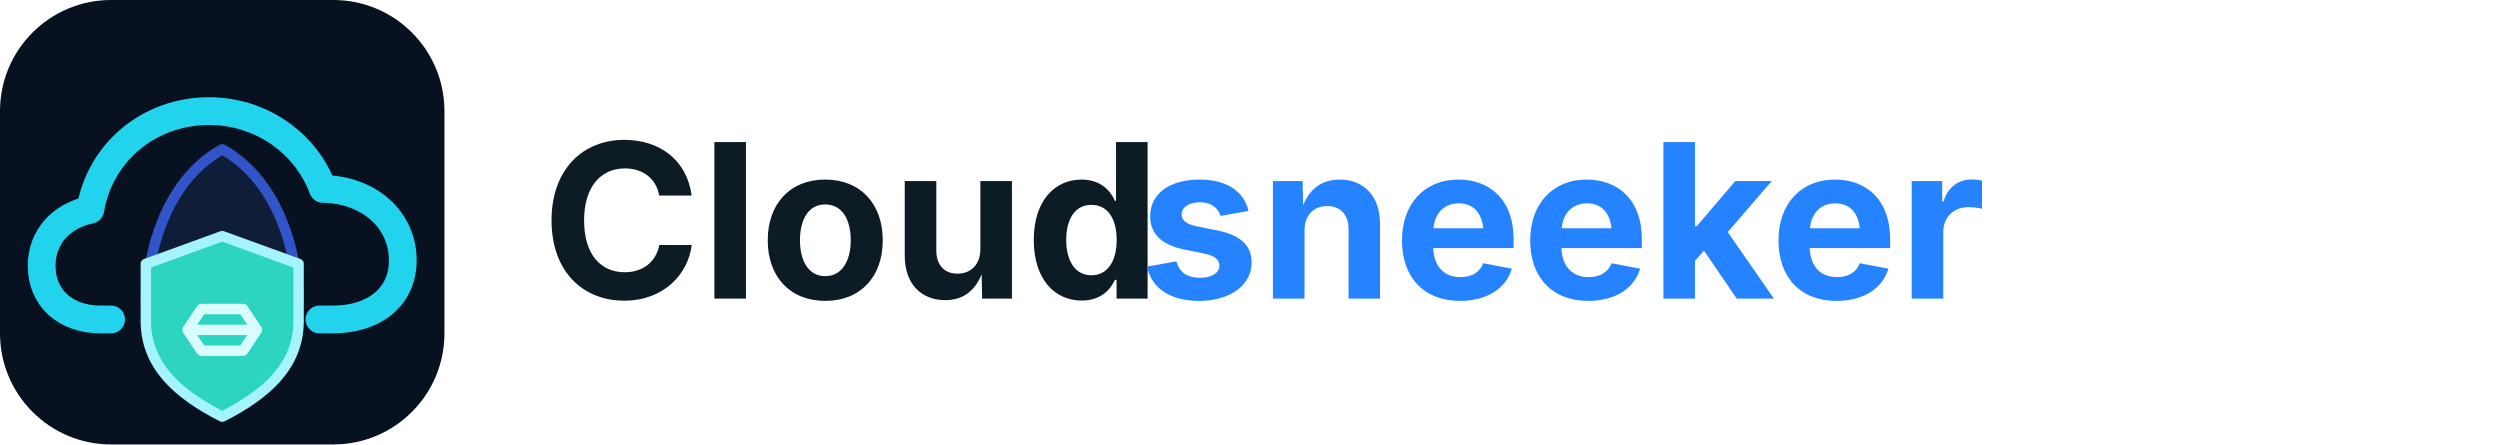
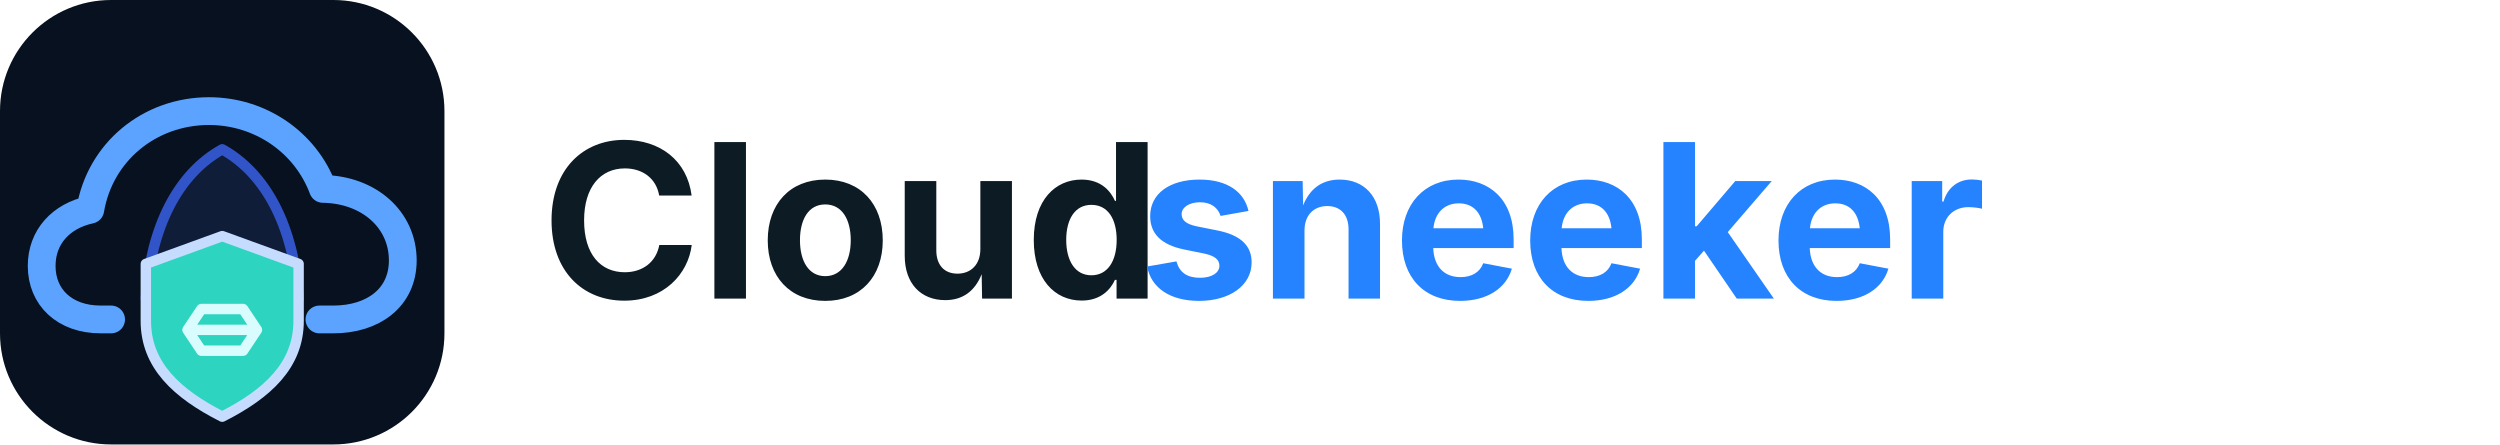
<svg xmlns="http://www.w3.org/2000/svg" viewBox="0 0 360 64" role="img" aria-label="Cloudsneeker">
  <defs>
    <linearGradient id="cloud" x1="8" y1="18" x2="56" y2="47">
-       <stop stop-color="#22D3EE" />
+       <stop stop-color="#5BA3FF" />
      <stop offset=".52" stop-color="#2583FF" />
-       <stop offset="1" stop-color="#8B5CF6" />
+       <stop offset="1" stop-color="#0D9488" />
    </linearGradient>
    <linearGradient id="shield" x1="23" y1="37" x2="43" y2="58">
      <stop stop-color="#2DD4BF" />
      <stop offset=".5" stop-color="#2583FF" />
-       <stop offset="1" stop-color="#8B5CF6" />
+       <stop offset="1" stop-color="#1A6AE6" />
    </linearGradient>
  </defs>
  <rect width="64" height="64" rx="16" fill="#07111F" />
  <path d="M16 46h-1.5C9.3 46 6 42.8 6 38.3c0-4.2 2.8-7.2 7-8.1C14.4 21.9 21.5 16 30.1 16c7.4 0 13.9 4.5 16.4 11.2C53.1 27.3 58 31.6 58 37.5 58 42.9 53.7 46 48 46h-2" fill="none" stroke="url(#cloud)" stroke-width="4" stroke-linecap="round" stroke-linejoin="round" />
  <path d="M21 43c.7-10.4 4.7-18 11-21.5C38.3 25 42.3 32.6 43 43l-5.8 8H26.8L21 43Z" fill="#101D38" stroke="#3155C8" stroke-width="1.5" stroke-linejoin="round" />
-   <path d="m26.5 37 4 1.2-4.4 1.2M37.5 37l-4 1.2 4.4 1.2" fill="none" stroke="#67E8F9" stroke-width="1.8" stroke-linecap="round" />
-   <path d="m32 34 11 4v8.2c0 6.4-4.5 10.5-11 13.8-6.5-3.3-11-7.4-11-13.8V38l11-4Z" fill="url(#shield)" stroke="#A5F3FC" stroke-width="1.5" stroke-linejoin="round" />
+   <path d="m26.5 37 4 1.2-4.4 1.2M37.5 37l-4 1.2 4.4 1.2" fill="none" stroke="#7EB8FF" stroke-width="1.8" stroke-linecap="round" />
+   <path d="m32 34 11 4v8.2c0 6.4-4.5 10.5-11 13.8-6.5-3.3-11-7.4-11-13.8V38l11-4Z" fill="url(#shield)" stroke="#C5DCFF" stroke-width="1.5" stroke-linejoin="round" />
  <path d="M27 47.5h10M29 44.5h6l2 3-2 3h-6l-2-3 2-3Z" fill="none" stroke="#D9FCFF" stroke-width="1.5" stroke-linecap="round" stroke-linejoin="round" />
  <text x="78" y="43" font-family="Inter, Segoe UI, Arial, sans-serif" font-size="31" font-weight="750" fill="#0C1B24">Cloud</text>
  <text x="164" y="43" font-family="Inter, Segoe UI, Arial, sans-serif" font-size="31" font-weight="750" fill="#2583FF">sneeker</text>
</svg>
